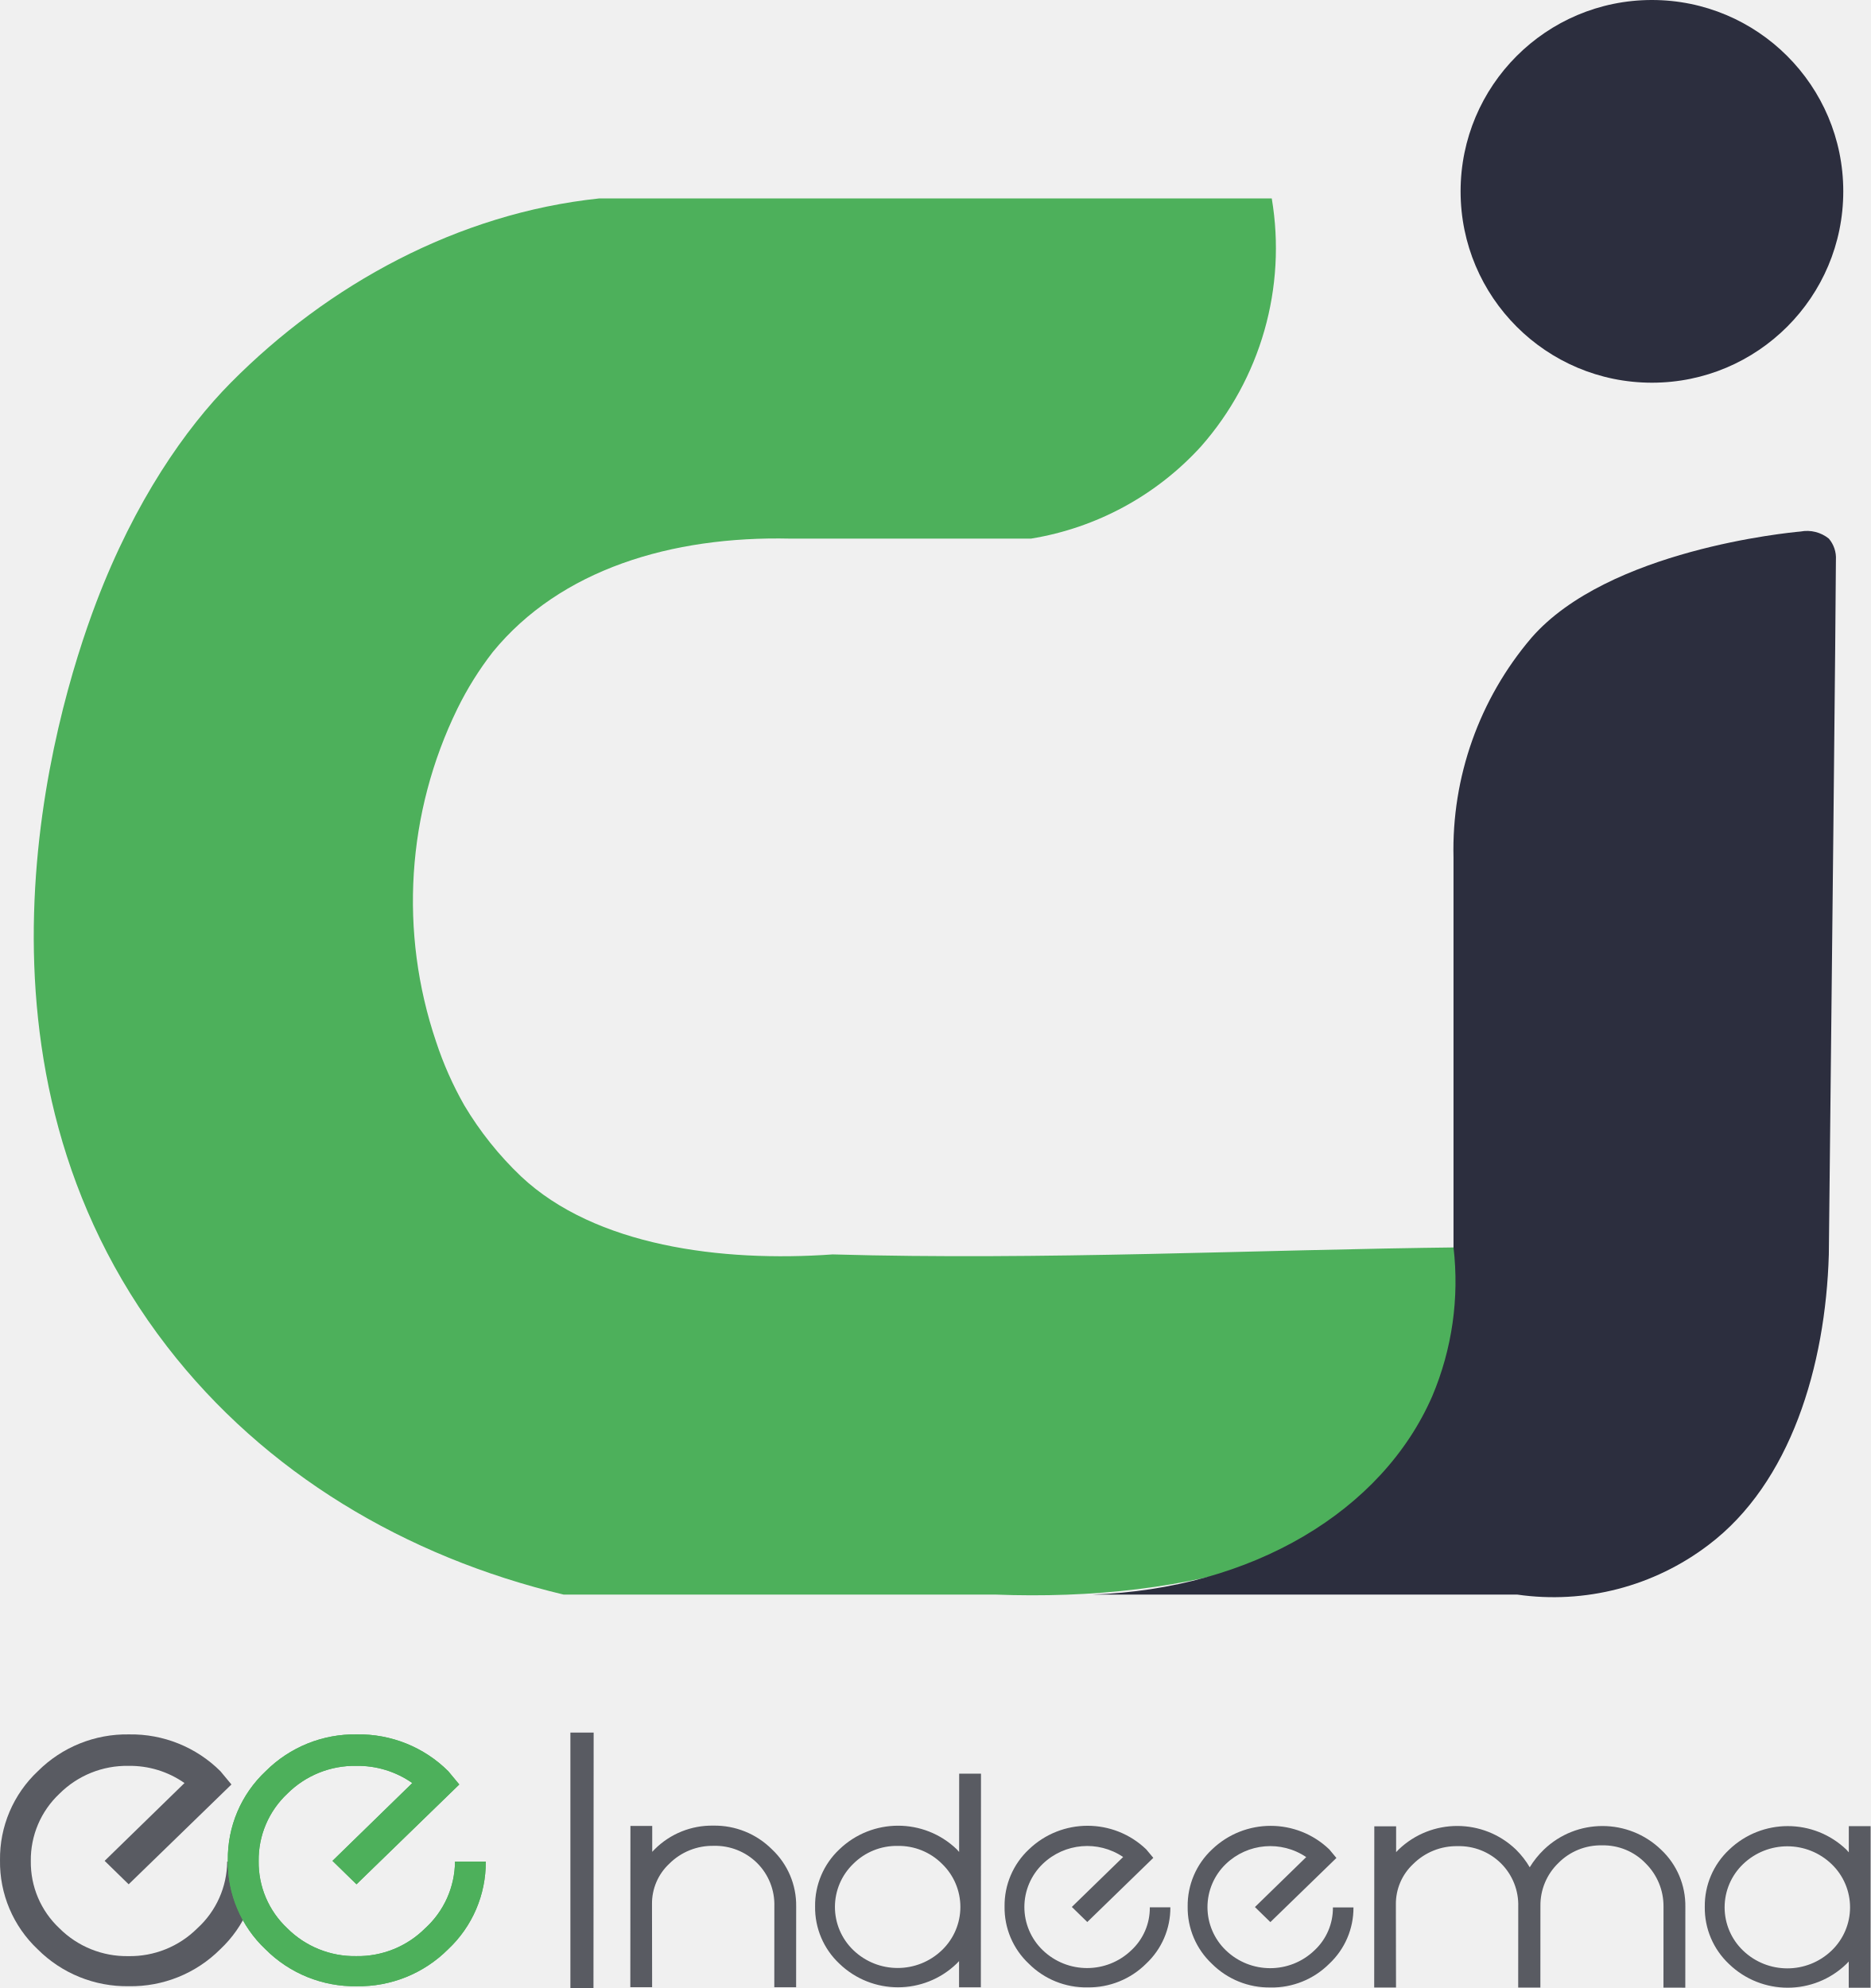
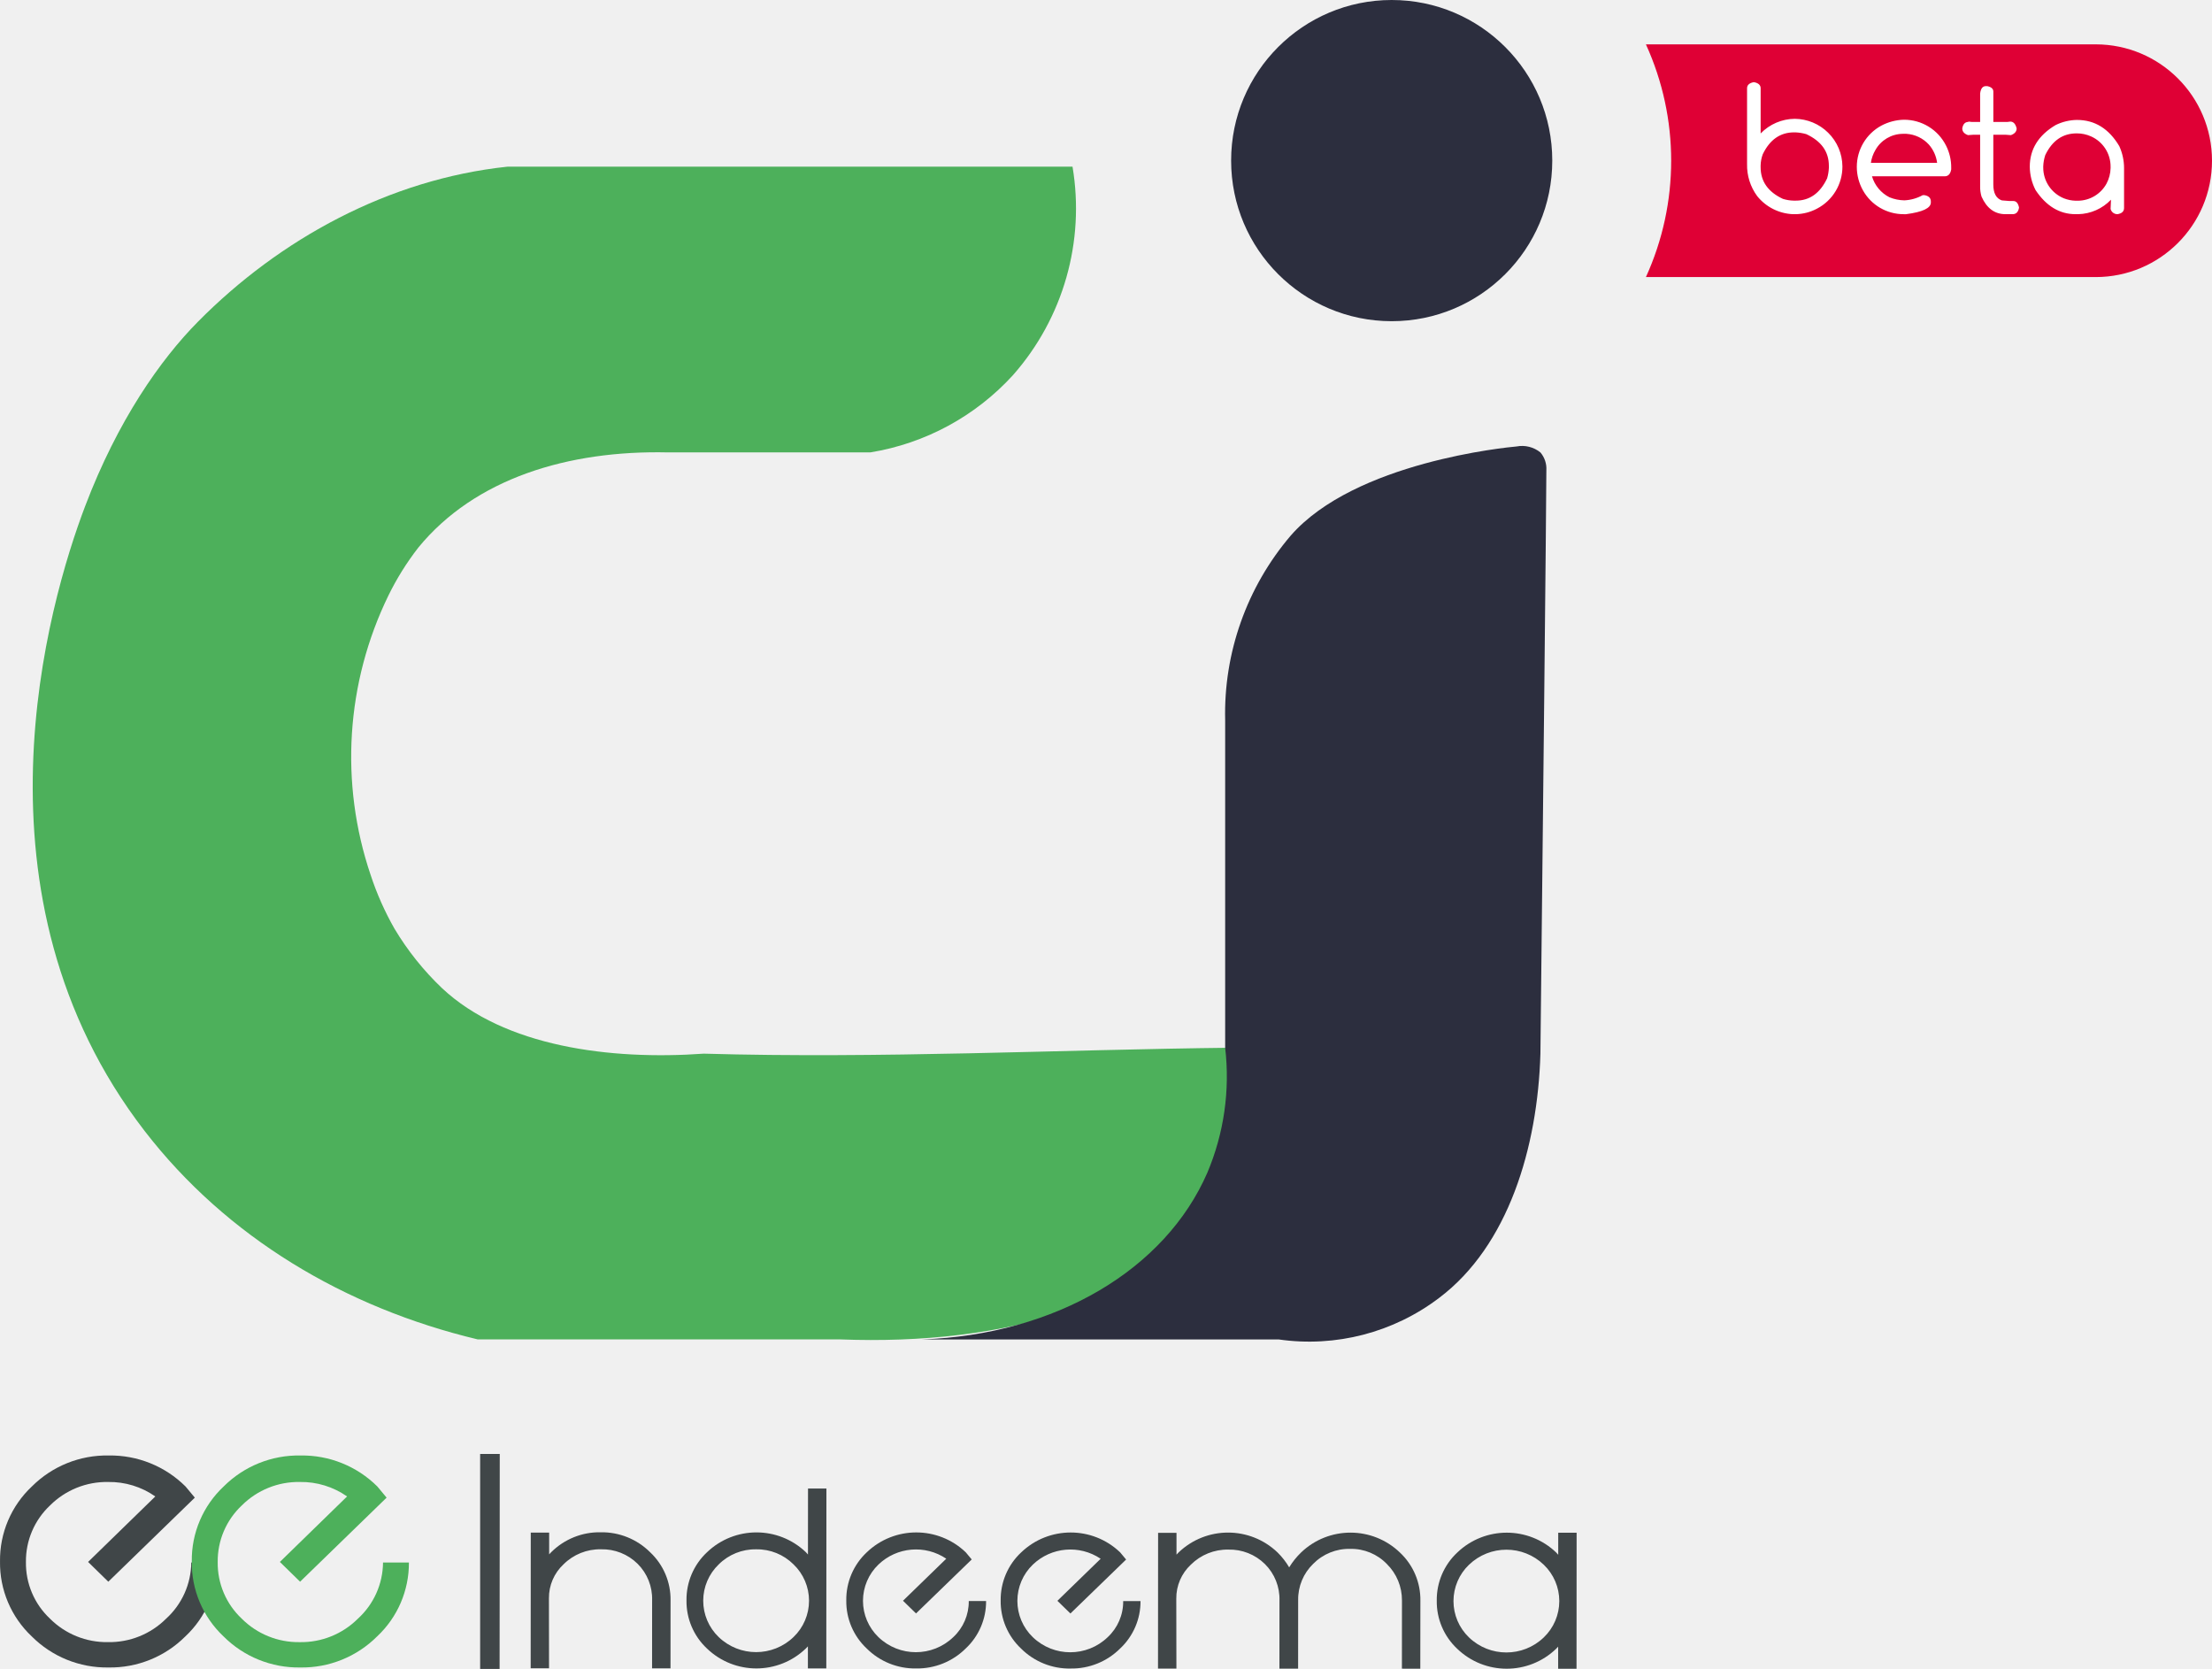
- <svg xmlns="http://www.w3.org/2000/svg" width="383" height="407" viewBox="0 0 383 407">
-   <defs>
-     <style>.a,.d{fill:#4db05b;}.a,.b{fill-rule:evenodd;}.b{fill:#2c2e3e;}.c{fill:#595b62;}</style>
-   </defs>
-   <g transform="translate(-450.386 -129)">
-     <g transform="translate(457.296 129)">
-       <g transform="translate(0)">
-         <path class="a" d="M657.484,308.248a61.392,61.392,0,0,1-14.493,50.781,60.149,60.149,0,0,1-34.8,18.862h-49.3c-24.342-.556-47.091,6.34-60.894,23.214a67.044,67.044,0,0,0-7.248,11.608,89.739,89.739,0,0,0-4.356,68.194,71.33,71.33,0,0,0,5.8,13.057,68.448,68.448,0,0,0,11.6,14.51c15.17,14.243,40.963,17.591,63.793,15.96,43,1.222,86.024-.968,129.035-1.451.459,21.128-5.6,41.158-20.3,53.684a54.851,54.851,0,0,1-18.847,10.157c-17.411,5.981-37.116,8-56.544,7.254H512.5c-32.388-7.732-61.2-24.893-81.19-50.781-44.238-57.286-23.543-128.57-14.5-152.348,7.912-20.8,18.285-35.627,27.547-44.978,19.885-20.076,46.462-34.663,75.393-37.722H657.484Z" transform="translate(-404.013 -267.621)" />
-         <path class="b" d="M668.409,345.425a6.118,6.118,0,0,1,1.451,4.352c.013,6.067-.929,95.194-1.451,142.191-.669,22.9-7.839,46.806-24.646,59.487a52.35,52.35,0,0,1-39.147,10.157h-87c32.837-1.164,59.376-17.145,69.6-40.625a60.2,60.2,0,0,0,4.35-30.47v-79.8a66.838,66.838,0,0,1,15.948-44.978c15.667-18.017,52.846-21.571,55.093-21.764A7.107,7.107,0,0,1,668.409,345.425Z" transform="translate(-300.885 -235.155)" />
-         <path class="b" d="M596.2,287a39.175,39.175,0,1,1-39.147,39.175A39.175,39.175,0,0,1,596.2,287Z" transform="translate(-264.921 -287)" />
+ <svg xmlns="http://www.w3.org/2000/svg" width="351.744" height="265.351" viewBox="0 0 351.744 265.351">
+   <g id="IndeemaCI_logo_1" transform="translate(-355.256 -394.948)">
+     <path id="Subtraction_18" data-name="Subtraction 18" d="M4242.5,4443h-71.516a44.617,44.617,0,0,0,0-37H4242.5a18.5,18.5,0,0,1,0,37Z" transform="translate(-3554 -4004)" fill="#df0035" />
+     <path id="Path_2907" data-name="Path 2907" d="M2.065-20.977h.161q1,.22,1,.952v7.192a7.643,7.643,0,0,1,5.435-2.329,7.628,7.628,0,0,1,5.3,2.212A7.592,7.592,0,0,1,16.23-7.588,7.515,7.515,0,0,1,12.188-.879,7.471,7.471,0,0,1,8.818,0H8.379a7.7,7.7,0,0,1-5.7-2.871,8.269,8.269,0,0,1-1.611-5.1V-20.024Q1.069-20.757,2.065-20.977ZM3.223-7.749v.278q0,3.384,3.545,5.039a6.176,6.176,0,0,0,1.714.278h.337q3.3,0,4.98-3.545a7.1,7.1,0,0,0,.278-1.655V-7.69q0-3.369-3.6-5.039a7.5,7.5,0,0,0-1.714-.278H8.54q-3.3,0-4.98,3.486A5.52,5.52,0,0,0,3.223-7.749Zm22.749-7.266A7.455,7.455,0,0,1,32.71-10.9a7.605,7.605,0,0,1,.82,3.5v.278q-.19,1.1-1.04,1.1H20.933a5.462,5.462,0,0,0,2.783,3.34,6.605,6.605,0,0,0,2.358.483,6.669,6.669,0,0,0,2.915-.82h.322q.981.19.981,1v.161q0,1.348-3.94,1.86h-.381A7.4,7.4,0,0,1,19.5-3.779a7.655,7.655,0,0,1-.981-3.735,7.447,7.447,0,0,1,3.9-6.562A8.042,8.042,0,0,1,25.972-15.015ZM20.757-8.159H31.289a5.453,5.453,0,0,0-1.318-2.915,5.28,5.28,0,0,0-3.56-1.7h-.6A5.047,5.047,0,0,0,21.475-10.2,5.549,5.549,0,0,0,20.757-8.159Zm18.3-12.2h.205q.967.205.967.864v4.834h2.212l.483-.059q.747,0,1.011,1.084,0,.732-.908,1.069l-.806-.059H40.225v7.9q0,2.065,1.348,2.534l1.23.1h.6q.7,0,.908,1.025v.044Q44.136,0,43.286,0H42.158Q39.595,0,38.35-2.8a5.313,5.313,0,0,1-.22-1.611v-8.218H37.061l-.864.059q-.908-.322-.908-1.069.176-1.025.967-1.025v-.059l.542.059H38.13v-4.512Q38.262-20.361,39.053-20.361Zm14.473,5.376q4.248,0,6.724,4.16a8.407,8.407,0,0,1,.762,3.5V-.981q0,.806-1.04.981h-.059a1.111,1.111,0,0,1-1.04-.82V-.879l.059-1.362V-2.3A7.443,7.443,0,0,1,53.73,0h-.425Q49.5,0,46.948-3.823a8.247,8.247,0,0,1-.923-3.721q0-4.175,4.1-6.621A7.952,7.952,0,0,1,53.525-14.985ZM48.164-7.6v.161A5.274,5.274,0,0,0,51.445-2.52a5.489,5.489,0,0,0,1.86.381h.425a5.235,5.235,0,0,0,4.5-2.725,5.508,5.508,0,0,0,.645-2.461v-.22a5.238,5.238,0,0,0-3.105-4.819,5.447,5.447,0,0,0-2.241-.483h-.059q-3.311,0-4.98,3.442A6.455,6.455,0,0,0,48.164-7.6Z" transform="translate(632 429)" fill="#fff" />
+     <g id="Group_11" data-name="Group 11" transform="translate(360.459 394.948)">
+       <g id="Group_1" data-name="Group 1" transform="translate(0)">
+         <path id="Path_1" data-name="Path 1" d="M569.36,308.248a40.049,40.049,0,0,1-9.454,33.126,39.238,39.238,0,0,1-22.7,12.3h-32.16c-15.879-.363-30.719,4.136-39.723,15.143a43.719,43.719,0,0,0-4.728,7.572,58.538,58.538,0,0,0-2.841,44.485,46.5,46.5,0,0,0,3.783,8.518,44.658,44.658,0,0,0,7.567,9.465c9.9,9.291,26.722,11.475,41.614,10.411,28.05.8,56.116-.631,84.174-.946.3,13.782-3.653,26.849-13.242,35.02a35.781,35.781,0,0,1-12.294,6.626c-11.358,3.9-24.212,5.219-36.885,4.732H474.783c-21.128-5.044-39.923-16.239-52.963-33.126-28.858-37.369-15.358-83.87-9.459-99.381,5.162-13.569,11.928-23.241,17.97-29.341,12.971-13.1,30.308-22.612,49.181-24.607H569.36Z" transform="translate(-404.014 -281.746)" fill="#4db05b" fill-rule="evenodd" />
+         <path id="Path_2" data-name="Path 2" d="M615.984,344.877a3.993,3.993,0,0,1,.946,2.839c.009,3.958-.606,62.1-.946,92.756-.437,14.938-5.114,30.533-16.078,38.805a34.148,34.148,0,0,1-25.537,6.626H517.616c21.421-.759,38.733-11.184,45.4-26.5a39.274,39.274,0,0,0,2.838-19.876V387.469a43.6,43.6,0,0,1,10.4-29.341c10.22-11.753,34.473-14.071,35.939-14.2A4.637,4.637,0,0,1,615.984,344.877Z" transform="translate(-376.236 -272.944)" fill="#2c2e3e" fill-rule="evenodd" />
+         <path id="Path_3" data-name="Path 3" d="M582.59,287a25.534,25.534,0,1,1-.007,0Z" transform="translate(-366.487 -287)" fill="#2c2e3e" fill-rule="evenodd" />
      </g>
    </g>
-     <g transform="translate(450.386 483.71)">
-       <path class="c" d="M0,0H4.763L4.725,52.288,0,52.29ZM261.728,52.232l0-5.365c-.172.19-.333.359-.483.507a17.3,17.3,0,0,1-24.028.007,15.734,15.734,0,0,1-4.962-11.7,15.746,15.746,0,0,1,4.977-11.7,17.349,17.349,0,0,1,24.028-.007q.222.255.483.545l0-5.368,4.467,0L266.2,52.236ZM240.08,26.943a12.252,12.252,0,0,0-.011,17.662,13.094,13.094,0,0,0,18.165.009,12.255,12.255,0,0,0,.011-17.665,13.086,13.086,0,0,0-18.165-.007ZM223.794,52.216l.011-16.611a12.319,12.319,0,0,0-3.642-8.819,12,12,0,0,0-8.933-3.7,12.188,12.188,0,0,0-8.973,3.64,12,12,0,0,0-3.653,8.8L198.594,52.2l-4.541,0,.011-16.542a12,12,0,0,0-3.53-8.884,12.174,12.174,0,0,0-8.895-3.525,12.557,12.557,0,0,0-9.087,3.66,11.143,11.143,0,0,0-3.541,8.268v.58l.027,16.432-4.467,0,.022-33.005,4.467,0,0,5.294c.175-.193.347-.372.521-.542a17.35,17.35,0,0,1,24.01.011,17.649,17.649,0,0,1,2.825,3.628,18.042,18.042,0,0,1,2.906-3.626,17.3,17.3,0,0,1,23.993.029,15.733,15.733,0,0,1,4.962,11.7l-.011,16.542Zm-80.452-.036a16.572,16.572,0,0,1-12-4.848,15.74,15.74,0,0,1-4.962-11.7,15.732,15.732,0,0,1,4.977-11.7,17.346,17.346,0,0,1,24.028-.009l1.45,1.744L143.313,38.8l-3.161-3.084,10.5-10.226A13.143,13.143,0,0,0,134.2,26.9a12.255,12.255,0,0,0-.011,17.665,13.091,13.091,0,0,0,18.165.007,11.828,11.828,0,0,0,3.765-8.776h4.208a15.666,15.666,0,0,1-4.96,11.535,16.611,16.611,0,0,1-12.017,4.854Zm-37.487-.018a16.558,16.558,0,0,1-12-4.848,15.716,15.716,0,0,1-4.962-11.7,15.728,15.728,0,0,1,4.978-11.7,17.346,17.346,0,0,1,24.026-.007l1.452,1.739L105.829,38.781l-3.163-3.086L113.171,25.47a13.141,13.141,0,0,0-16.456,1.407A12.255,12.255,0,0,0,96.7,44.542a13.091,13.091,0,0,0,18.165.007,11.814,11.814,0,0,0,3.767-8.776l4.206,0a15.656,15.656,0,0,1-4.957,11.535,16.62,16.62,0,0,1-12.019,4.852Zm-26.281-.011,0-5.37c-.174.195-.338.363-.485.509a17.3,17.3,0,0,1-24.028.009A15.733,15.733,0,0,1,50.1,35.6a15.744,15.744,0,0,1,4.977-11.7,17.349,17.349,0,0,1,24.028-.007c.148.17.309.35.483.545L79.6,8.406l4.467,0-.029,43.742ZM57.927,26.858a12.26,12.26,0,0,0-.011,17.669,13.091,13.091,0,0,0,18.165.007,12.255,12.255,0,0,0,.011-17.665,12.528,12.528,0,0,0-9.08-3.669H67A12.55,12.55,0,0,0,57.927,26.858ZM41.748,52.133l.011-16.54a12.021,12.021,0,0,0-3.53-8.891,12.177,12.177,0,0,0-8.895-3.516,12.514,12.514,0,0,0-9.085,3.658,11.133,11.133,0,0,0-3.541,8.27v.578l.025,16.432-4.465,0,.022-33.01,4.465,0,0,5.3c.172-.195.347-.374.521-.545a16.56,16.56,0,0,1,11.988-4.821,16.574,16.574,0,0,1,12,4.85,15.734,15.734,0,0,1,4.962,11.7l-.011,16.54Z" transform="translate(116.782 0)" />
-       <path class="c" d="M21.423,26.03l4.918,4.8L47.383,10.393,45.128,7.677A25.9,25.9,0,0,0,26.432.142,25.764,25.764,0,0,0,7.748,7.675,24.546,24.546,0,0,0,0,25.9,24.54,24.54,0,0,0,7.709,44.132a25.763,25.763,0,0,0,18.667,7.562,25.813,25.813,0,0,0,18.712-7.56,24.415,24.415,0,0,0,7.721-17.967l-6.3.011A18.652,18.652,0,0,1,40.4,39.837a19.5,19.5,0,0,1-14.136,5.7,19.48,19.48,0,0,1-14.124-5.722,18.5,18.5,0,0,1-5.834-13.74,18.58,18.58,0,0,1,5.864-13.79,19.493,19.493,0,0,1,14.135-5.7A19.451,19.451,0,0,1,37.771,10.1Z" transform="translate(0.002 0.229)" />
-       <path class="d" d="M40.156,26.03l4.917,4.8L66.116,10.393,63.86,7.677A25.9,25.9,0,0,0,45.164.142,25.762,25.762,0,0,0,26.481,7.675,24.543,24.543,0,0,0,18.73,25.9a24.539,24.539,0,0,0,7.711,18.237,25.761,25.761,0,0,0,18.667,7.562,25.812,25.812,0,0,0,18.712-7.56,24.416,24.416,0,0,0,7.721-17.967l-6.3.011a18.652,18.652,0,0,1-6.112,13.658A19.5,19.5,0,0,1,45,45.534a19.481,19.481,0,0,1-14.124-5.722,18.505,18.505,0,0,1-5.834-13.74,18.582,18.582,0,0,1,5.864-13.79,19.494,19.494,0,0,1,14.136-5.7A19.45,19.45,0,0,1,56.5,10.1Z" transform="translate(27.917 0.229)" />
-       <path class="d" d="M40.156,26.03l4.917,4.8L66.116,10.393,63.86,7.677A25.9,25.9,0,0,0,45.164.142,25.762,25.762,0,0,0,26.481,7.675,24.543,24.543,0,0,0,18.73,25.9a24.539,24.539,0,0,0,7.711,18.237,25.761,25.761,0,0,0,18.667,7.562,25.812,25.812,0,0,0,18.712-7.56,24.416,24.416,0,0,0,7.721-17.967l-6.3.011a18.652,18.652,0,0,1-6.112,13.658A19.5,19.5,0,0,1,45,45.534a19.481,19.481,0,0,1-14.124-5.722,18.505,18.505,0,0,1-5.834-13.74,18.582,18.582,0,0,1,5.864-13.79,19.494,19.494,0,0,1,14.136-5.7A19.45,19.45,0,0,1,56.5,10.1Z" transform="translate(27.917 0.229)" />
+     <g id="logo2" transform="translate(355.259 626.121)">
+       <g id="logo" transform="translate(-0.002 -0.007)">
+         <path id="indeema" d="M0,0H3.119L3.094,34.185H0ZM171.422,34.148V30.64c-.113.125-.218.234-.316.331a11.344,11.344,0,0,1-15.738,0,10.278,10.278,0,0,1-3.25-7.65,10.286,10.286,0,0,1,3.26-7.647,11.378,11.378,0,0,1,15.738,0q.145.167.316.356l0-3.509h2.926l-.015,21.628ZM157.243,17.615a8,8,0,0,0-.007,11.547,8.588,8.588,0,0,0,11.9.006,8,8,0,0,0,.007-11.549,8.582,8.582,0,0,0-11.9,0ZM146.577,34.138l.007-10.86a8.047,8.047,0,0,0-2.385-5.766,7.864,7.864,0,0,0-5.851-2.421,7.99,7.99,0,0,0-5.877,2.379,7.835,7.835,0,0,0-2.393,5.751l-.007,10.908H127.1l.007-10.815a7.839,7.839,0,0,0-2.312-5.808,7.981,7.981,0,0,0-5.826-2.3,8.232,8.232,0,0,0-5.952,2.393A7.279,7.279,0,0,0,110.7,23v.379l.018,10.743-2.926,0,.015-21.578h2.926l0,3.461c.114-.126.227-.243.341-.355a11.379,11.379,0,0,1,15.726.007,11.542,11.542,0,0,1,1.851,2.372,11.8,11.8,0,0,1,1.9-2.371,11.349,11.349,0,0,1,15.714.019,10.277,10.277,0,0,1,3.25,7.648L149.5,34.139Zm-52.693-.023a10.864,10.864,0,0,1-7.861-3.169,10.281,10.281,0,0,1-3.25-7.648,10.276,10.276,0,0,1,3.26-7.647,11.376,11.376,0,0,1,15.738-.006l.949,1.14-8.856,8.58-2.07-2.016,6.879-6.686a8.62,8.62,0,0,0-10.777.922,8,8,0,0,0-.007,11.549,8.586,8.586,0,0,0,11.9,0,7.726,7.726,0,0,0,2.466-5.738h2.756a10.234,10.234,0,0,1-3.248,7.541,10.89,10.89,0,0,1-7.871,3.174ZM69.332,34.1a10.855,10.855,0,0,1-7.859-3.169,10.266,10.266,0,0,1-3.25-7.648,10.273,10.273,0,0,1,3.26-7.647,11.376,11.376,0,0,1,15.736,0l.951,1.137-8.856,8.583-2.072-2.018,6.881-6.684a8.619,8.619,0,0,0-10.778.92,8,8,0,0,0-.007,11.549,8.586,8.586,0,0,0,11.9,0A7.717,7.717,0,0,0,77.7,23.387h2.755A10.227,10.227,0,0,1,77.21,30.93,10.9,10.9,0,0,1,69.338,34.1ZM52.119,34.1l0-3.511c-.114.127-.221.237-.318.333a11.346,11.346,0,0,1-15.738.006,10.277,10.277,0,0,1-3.25-7.648,10.284,10.284,0,0,1,3.26-7.648,11.378,11.378,0,0,1,15.738,0c.1.111.2.229.317.356L52.138,5.5h2.926l-.019,28.6ZM37.94,17.559a8.005,8.005,0,0,0-.007,11.552,8.586,8.586,0,0,0,11.9,0,8,8,0,0,0,.007-11.549,8.213,8.213,0,0,0-5.947-2.4h-.006A8.228,8.228,0,0,0,37.94,17.559Zm-10.6,16.524.007-10.813a7.851,7.851,0,0,0-2.312-5.812,7.983,7.983,0,0,0-5.826-2.3,8.2,8.2,0,0,0-5.95,2.391,7.272,7.272,0,0,0-2.319,5.407v.378l.016,10.743H8.035L8.05,12.5h2.925V15.96c.113-.127.227-.245.341-.356a10.857,10.857,0,0,1,7.852-3.152,10.866,10.866,0,0,1,7.861,3.171,10.278,10.278,0,0,1,3.25,7.65L30.27,34.086Z" transform="translate(76.349)" fill="#404648" />
+         <path id="e_копия_5" data-name="e копия 5" d="M14.005,17.067l3.215,3.141L30.977,6.844,29.5,5.068A16.936,16.936,0,0,0,17.28.142,16.844,16.844,0,0,0,5.065,5.067,16.048,16.048,0,0,0,0,16.979,16.044,16.044,0,0,0,5.039,28.9a16.843,16.843,0,0,0,12.2,4.944A16.876,16.876,0,0,0,29.477,28.9a15.962,15.962,0,0,0,5.048-11.746l-4.116.007a12.194,12.194,0,0,1-4,8.93,12.75,12.75,0,0,1-9.241,3.724,12.736,12.736,0,0,1-9.234-3.741,12.1,12.1,0,0,1-3.814-8.983A12.147,12.147,0,0,1,7.958,8.078,12.744,12.744,0,0,1,17.2,4.355a12.717,12.717,0,0,1,7.494,2.3Z" transform="translate(0.002 0.101)" fill="#404648" />
+         <path id="e_копия_5-2" data-name="e копия 5" d="M32.738,17.067l3.215,3.141L49.71,6.844,48.235,5.068A16.936,16.936,0,0,0,36.012.142,16.843,16.843,0,0,0,23.8,5.067,16.046,16.046,0,0,0,18.73,16.979,16.043,16.043,0,0,0,23.772,28.9a16.842,16.842,0,0,0,12.2,4.944A16.875,16.875,0,0,0,48.209,28.9a15.963,15.963,0,0,0,5.048-11.746l-4.116.007a12.194,12.194,0,0,1-4,8.93A12.75,12.75,0,0,1,35.9,29.818a12.736,12.736,0,0,1-9.234-3.741,12.1,12.1,0,0,1-3.814-8.983A12.149,12.149,0,0,1,26.69,8.078a12.745,12.745,0,0,1,9.241-3.724,12.716,12.716,0,0,1,7.494,2.3Z" transform="translate(11.766 0.101)" fill="#4db05b" />
+       </g>
    </g>
  </g>
</svg>
